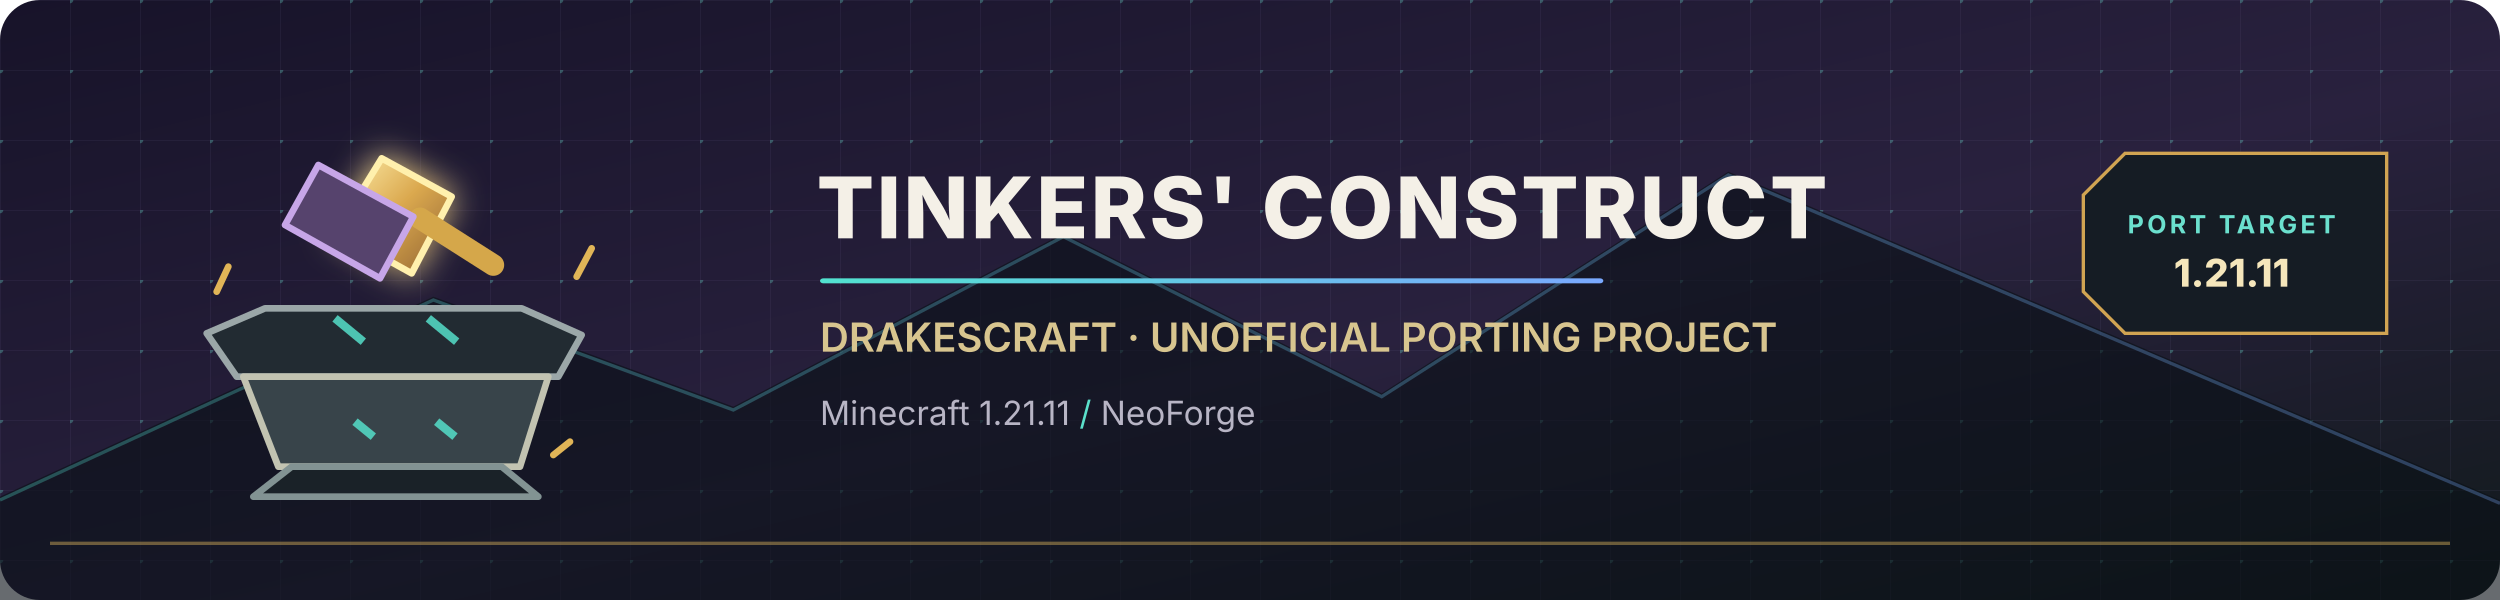
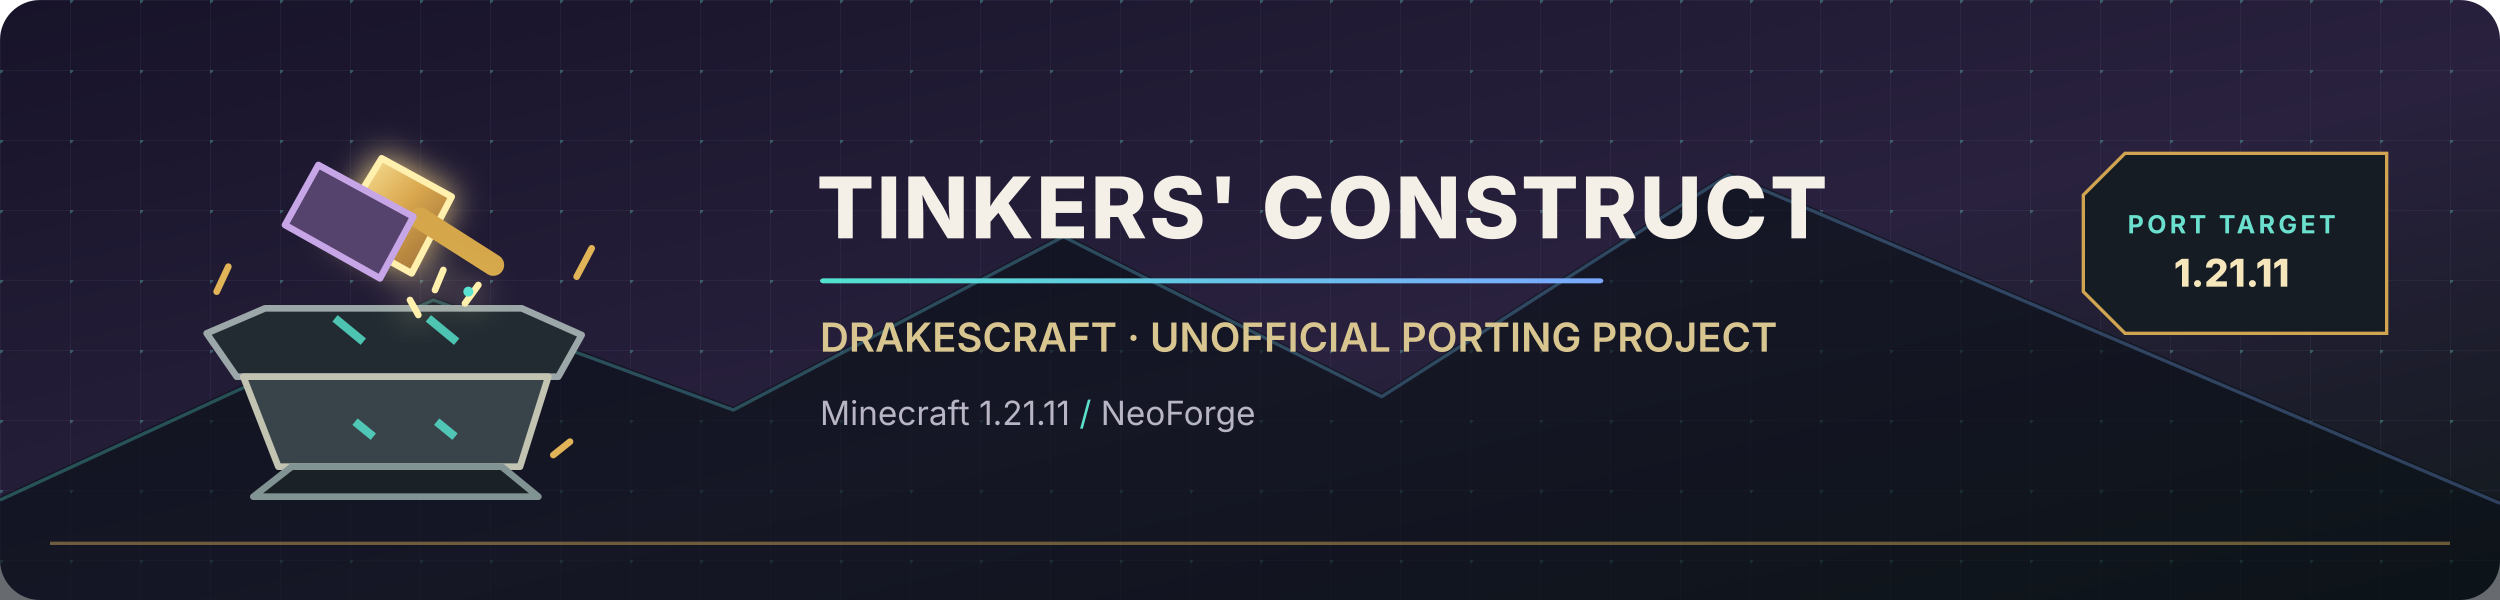
<svg xmlns="http://www.w3.org/2000/svg" width="1500" height="360" viewBox="0 0 1500 360" role="img" aria-labelledby="title desc">
  <defs>
    <linearGradient id="bg" x1="0" y1="0" x2="1" y2="1">
      <stop offset="0" stop-color="#171329" />
      <stop offset=".56" stop-color="#29213e" />
      <stop offset="1" stop-color="#111a1b" />
    </linearGradient>
    <linearGradient id="gold" x1="0" y1="0" x2="1" y2="1">
      <stop offset="0" stop-color="#fff0ad" />
      <stop offset=".48" stop-color="#dba94f" />
      <stop offset="1" stop-color="#8e6030" />
    </linearGradient>
    <linearGradient id="teal" x1="0" y1="0" x2="1" y2="0">
      <stop offset="0" stop-color="#52e2cf" />
      <stop offset="1" stop-color="#7aa9ff" />
    </linearGradient>
    <pattern id="grid" width="42" height="42" patternUnits="userSpaceOnUse">
      <path d="M42 0H0V42" fill="none" stroke="#b7a4e8" stroke-opacity=".075" stroke-width="1" />
      <circle cx="0" cy="0" r="2" fill="#6ce4d1" fill-opacity=".3" />
    </pattern>
    <filter id="glow" x="-60%" y="-60%" width="220%" height="220%">
      <feGaussianBlur stdDeviation="10" result="blur" />
      <feMerge>
        <feMergeNode in="blur" />
        <feMergeNode in="SourceGraphic" />
      </feMerge>
    </filter>
  </defs>
  <rect width="1500" height="360" rx="24" fill="url(#bg)" />
  <rect width="1500" height="360" rx="24" fill="url(#grid)" />
  <path d="M0 298 260 178l180 66 198-104 191 96 208-133 463 197v60H0Z" fill="#0b1117" fill-opacity=".62" />
  <path d="M0 300 260 180l180 66 198-104 191 96 208-133 463 197" fill="none" stroke="url(#teal)" stroke-opacity=".3" stroke-width="2" />
  <g transform="translate(110 77)" stroke-linejoin="round">
    <path d="m14 123 35-15h154l36 16-14 25H32Z" fill="#222b32" stroke="#9ba7a8" stroke-width="4" />
    <path d="m36 149h183l-17 54H57Z" fill="#38444a" stroke="#c2c3b1" stroke-width="4" />
    <path d="m65 203h126l22 18H42Z" fill="#1a2228" stroke="#829393" stroke-width="4" />
-     <path d="m119 18 42 23-24 46-45-25Z" fill="url(#gold)" stroke="#fff0ad" stroke-width="4" filter="url(#glow)" />
-     <path d="m142 54 44 28" stroke="#d5a74a" stroke-width="13" stroke-linecap="round" />
-     <path d="m81 22 57 31-20 37-57-32Z" fill="#56436d" stroke="#c7a6e8" stroke-width="4" />
+     <g>
+       <animateTransform attributeName="transform" type="rotate" values="-3 132 61;3 132 61;-3 132 61" dur="3.2s" repeatCount="indefinite" />
+       <path d="m119 18 42 23-24 46-45-25Z" fill="url(#gold)" stroke="#fff0ad" stroke-width="4" filter="url(#glow)" />
+       <path d="m142 54 44 28" stroke="#d5a74a" stroke-width="13" stroke-linecap="round" />
+       <path d="m81 22 57 31-20 37-57-32Z" fill="#56436d" stroke="#c7a6e8" stroke-width="4" />
+     </g>
+     <path d="m151 97 5-12m13 20 8-11m-36 18-5-9" stroke="#fff0ad" stroke-width="4" stroke-linecap="round" filter="url(#glow)">
+       <animate attributeName="opacity" values=".2;1;.2" dur="1.1s" repeatCount="indefinite" />
+     </path>
+     <circle cx="171" cy="98" r="3" fill="#59e3d0">
+       <animate attributeName="r" values="2;5;2" dur="1.5s" repeatCount="indefinite" />
+       <animate attributeName="opacity" values=".35;1;.35" dur="1.5s" repeatCount="indefinite" />
+     </circle>
    <path d="m91 114 17 14m39-14 17 14m-61 48 11 9m38-9 11 9" stroke="#55dec9" stroke-width="5" opacity=".85" />
    <path d="m20 98 7-15m209 6 9-17m-23 124 10-8" stroke="#e1b557" stroke-width="4" stroke-linecap="round" />
  </g>
  <g font-family="Inter,Segoe UI,Arial,sans-serif" fill="#f4f0e7">
    <text x="490" y="143" font-size="51" font-weight="800" letter-spacing="1.5">TINKERS' CONSTRUCT</text>
    <rect x="492" y="167" width="470" height="3" rx="2" fill="url(#teal)" />
    <text x="492" y="211" font-size="24" font-weight="600" fill="#d8c58f">DRAKESCRAFT · UNOFFICIAL PORTING PROJECT</text>
    <text x="492" y="255" font-size="20" fill="#b8b5c5">Minecraft 1.21.11  <tspan fill="#5be0cb">/</tspan>  NeoForge</text>
  </g>
  <g transform="translate(1250 92)">
    <path d="M0 25 25 0h157v108H25L0 83Z" fill="#151c24" stroke="#d1a452" stroke-width="2" />
    <text x="89" y="48" fill="#6be0ce" font-family="Inter,Segoe UI,Arial,sans-serif" font-size="15" font-weight="700" text-anchor="middle" letter-spacing="2">PORT TARGET</text>
    <text x="89" y="80" fill="#f5e6bb" font-family="Inter,Segoe UI,Arial,sans-serif" font-size="23" font-weight="800" text-anchor="middle">1.21.11</text>
  </g>
  <path d="M30 326H1470" stroke="#d9b35b" stroke-opacity=".45" stroke-width="2" />
</svg>
